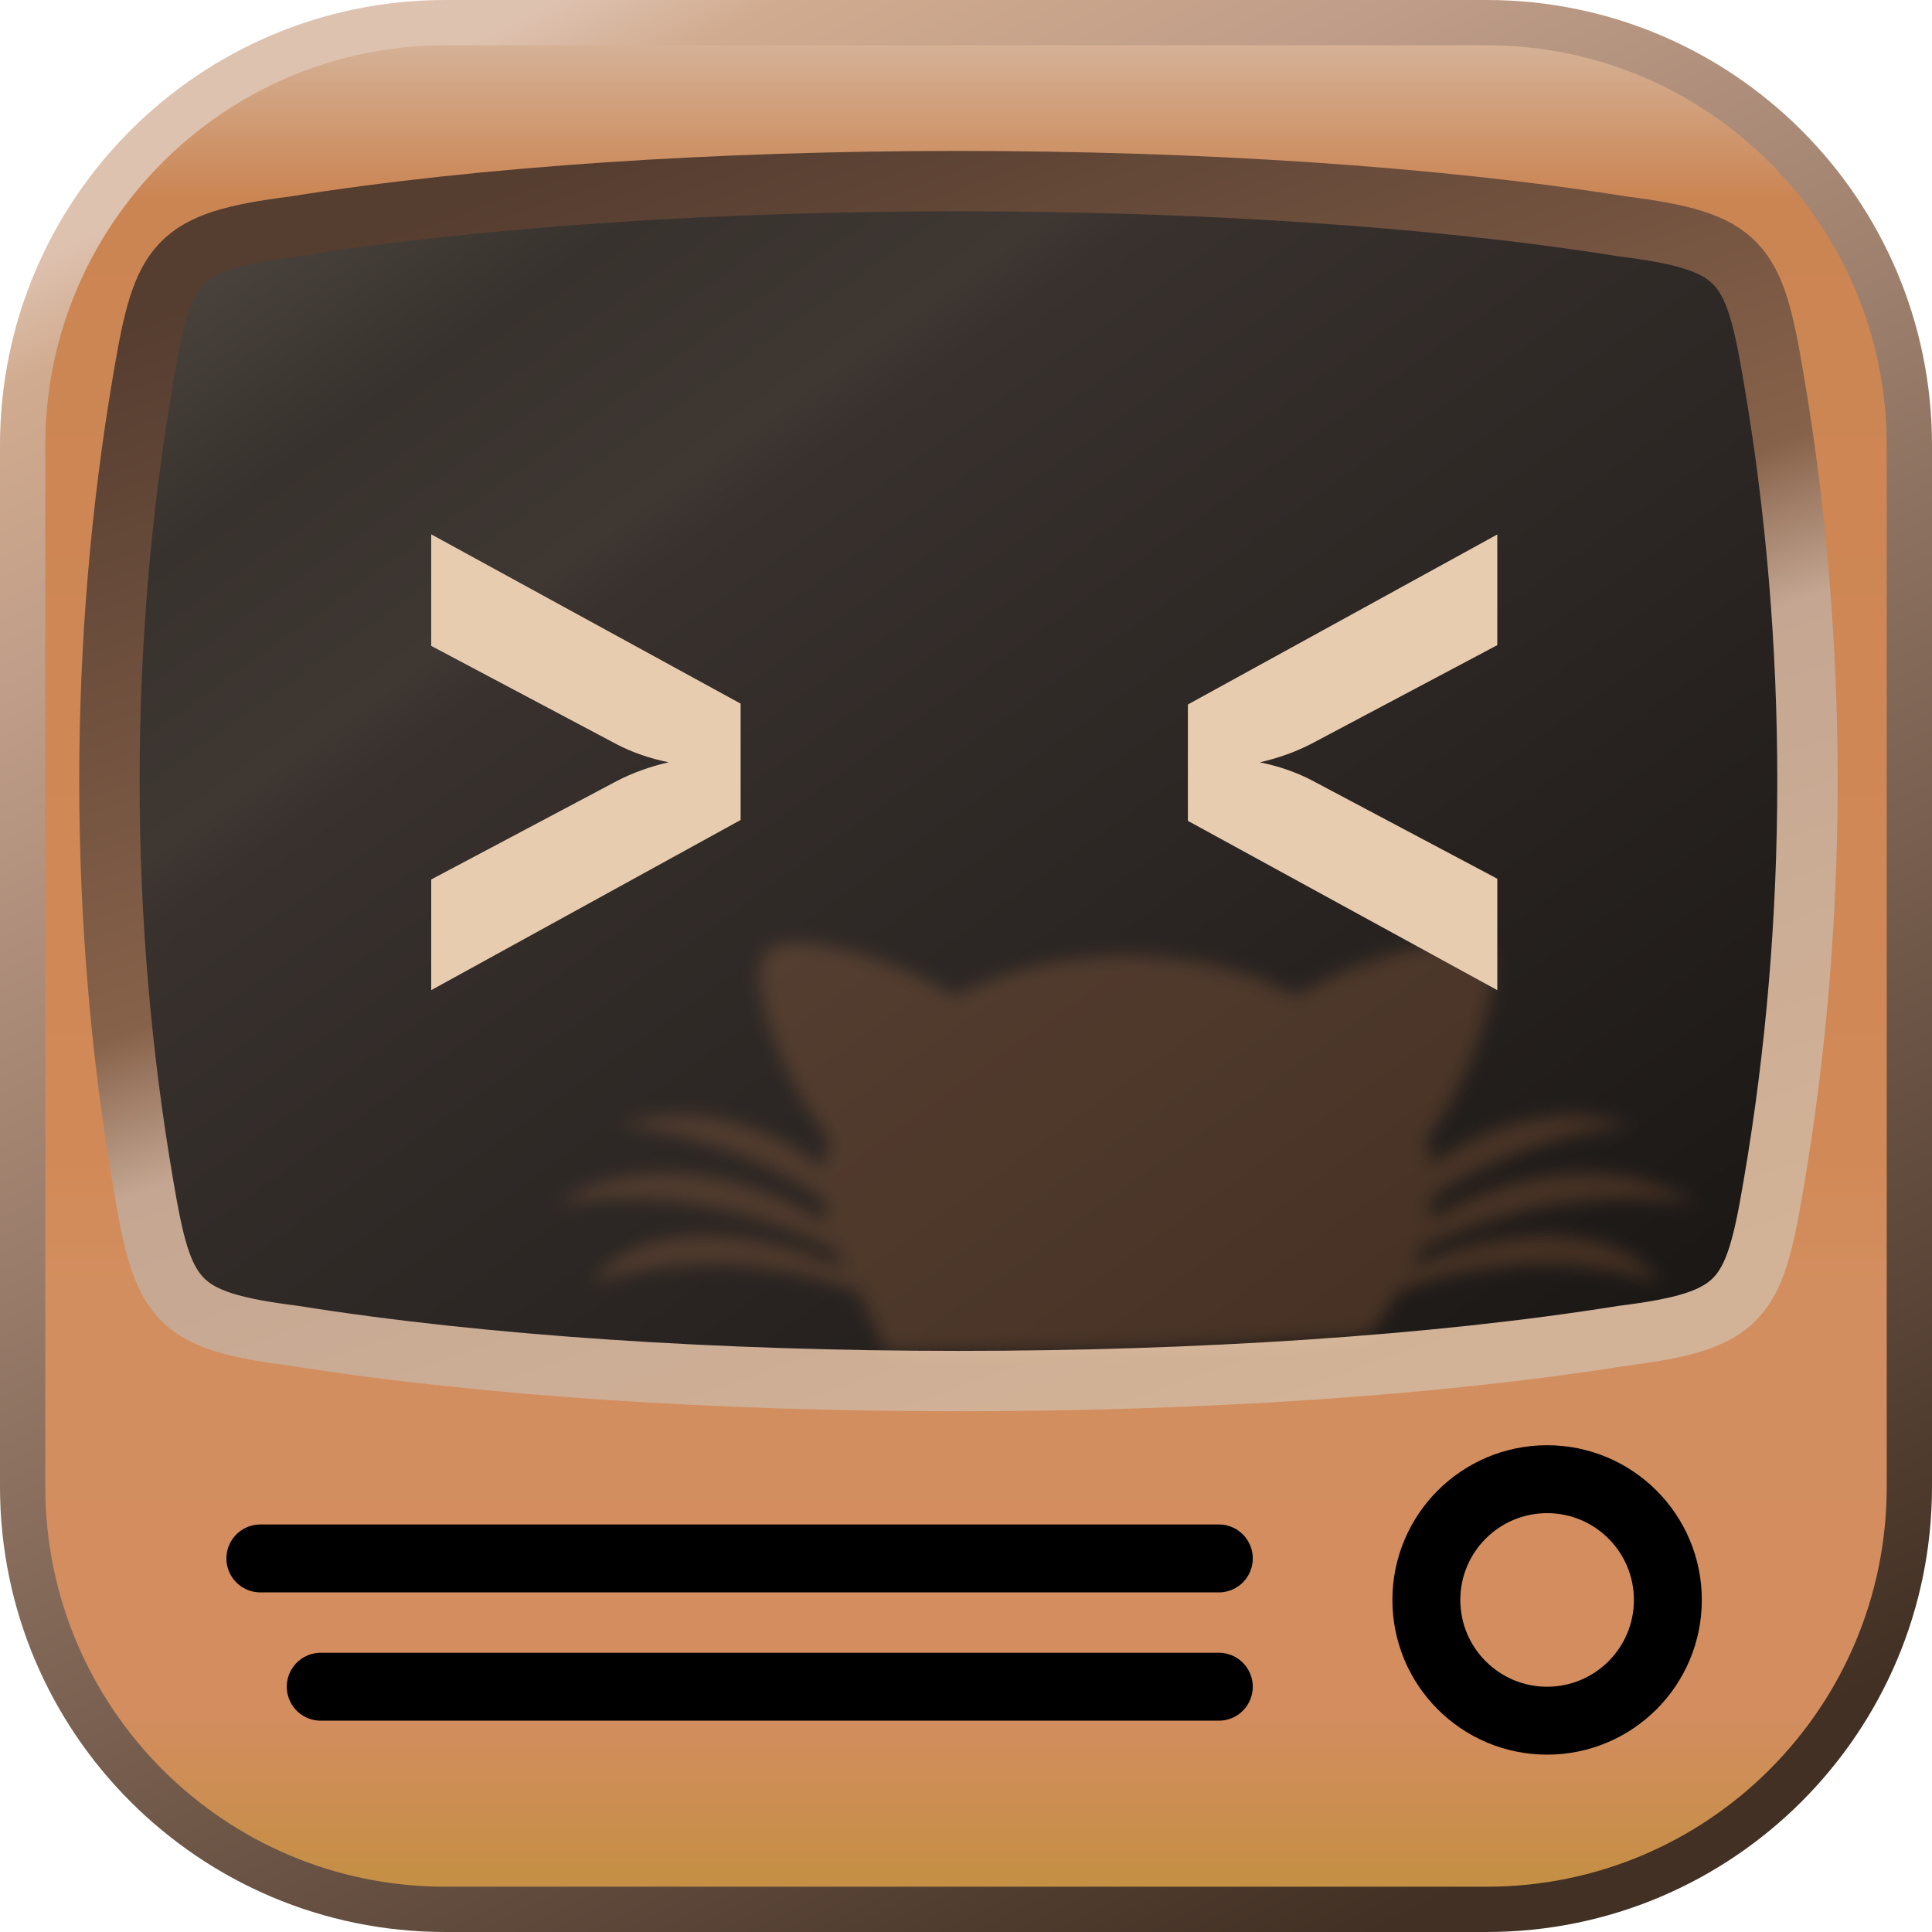
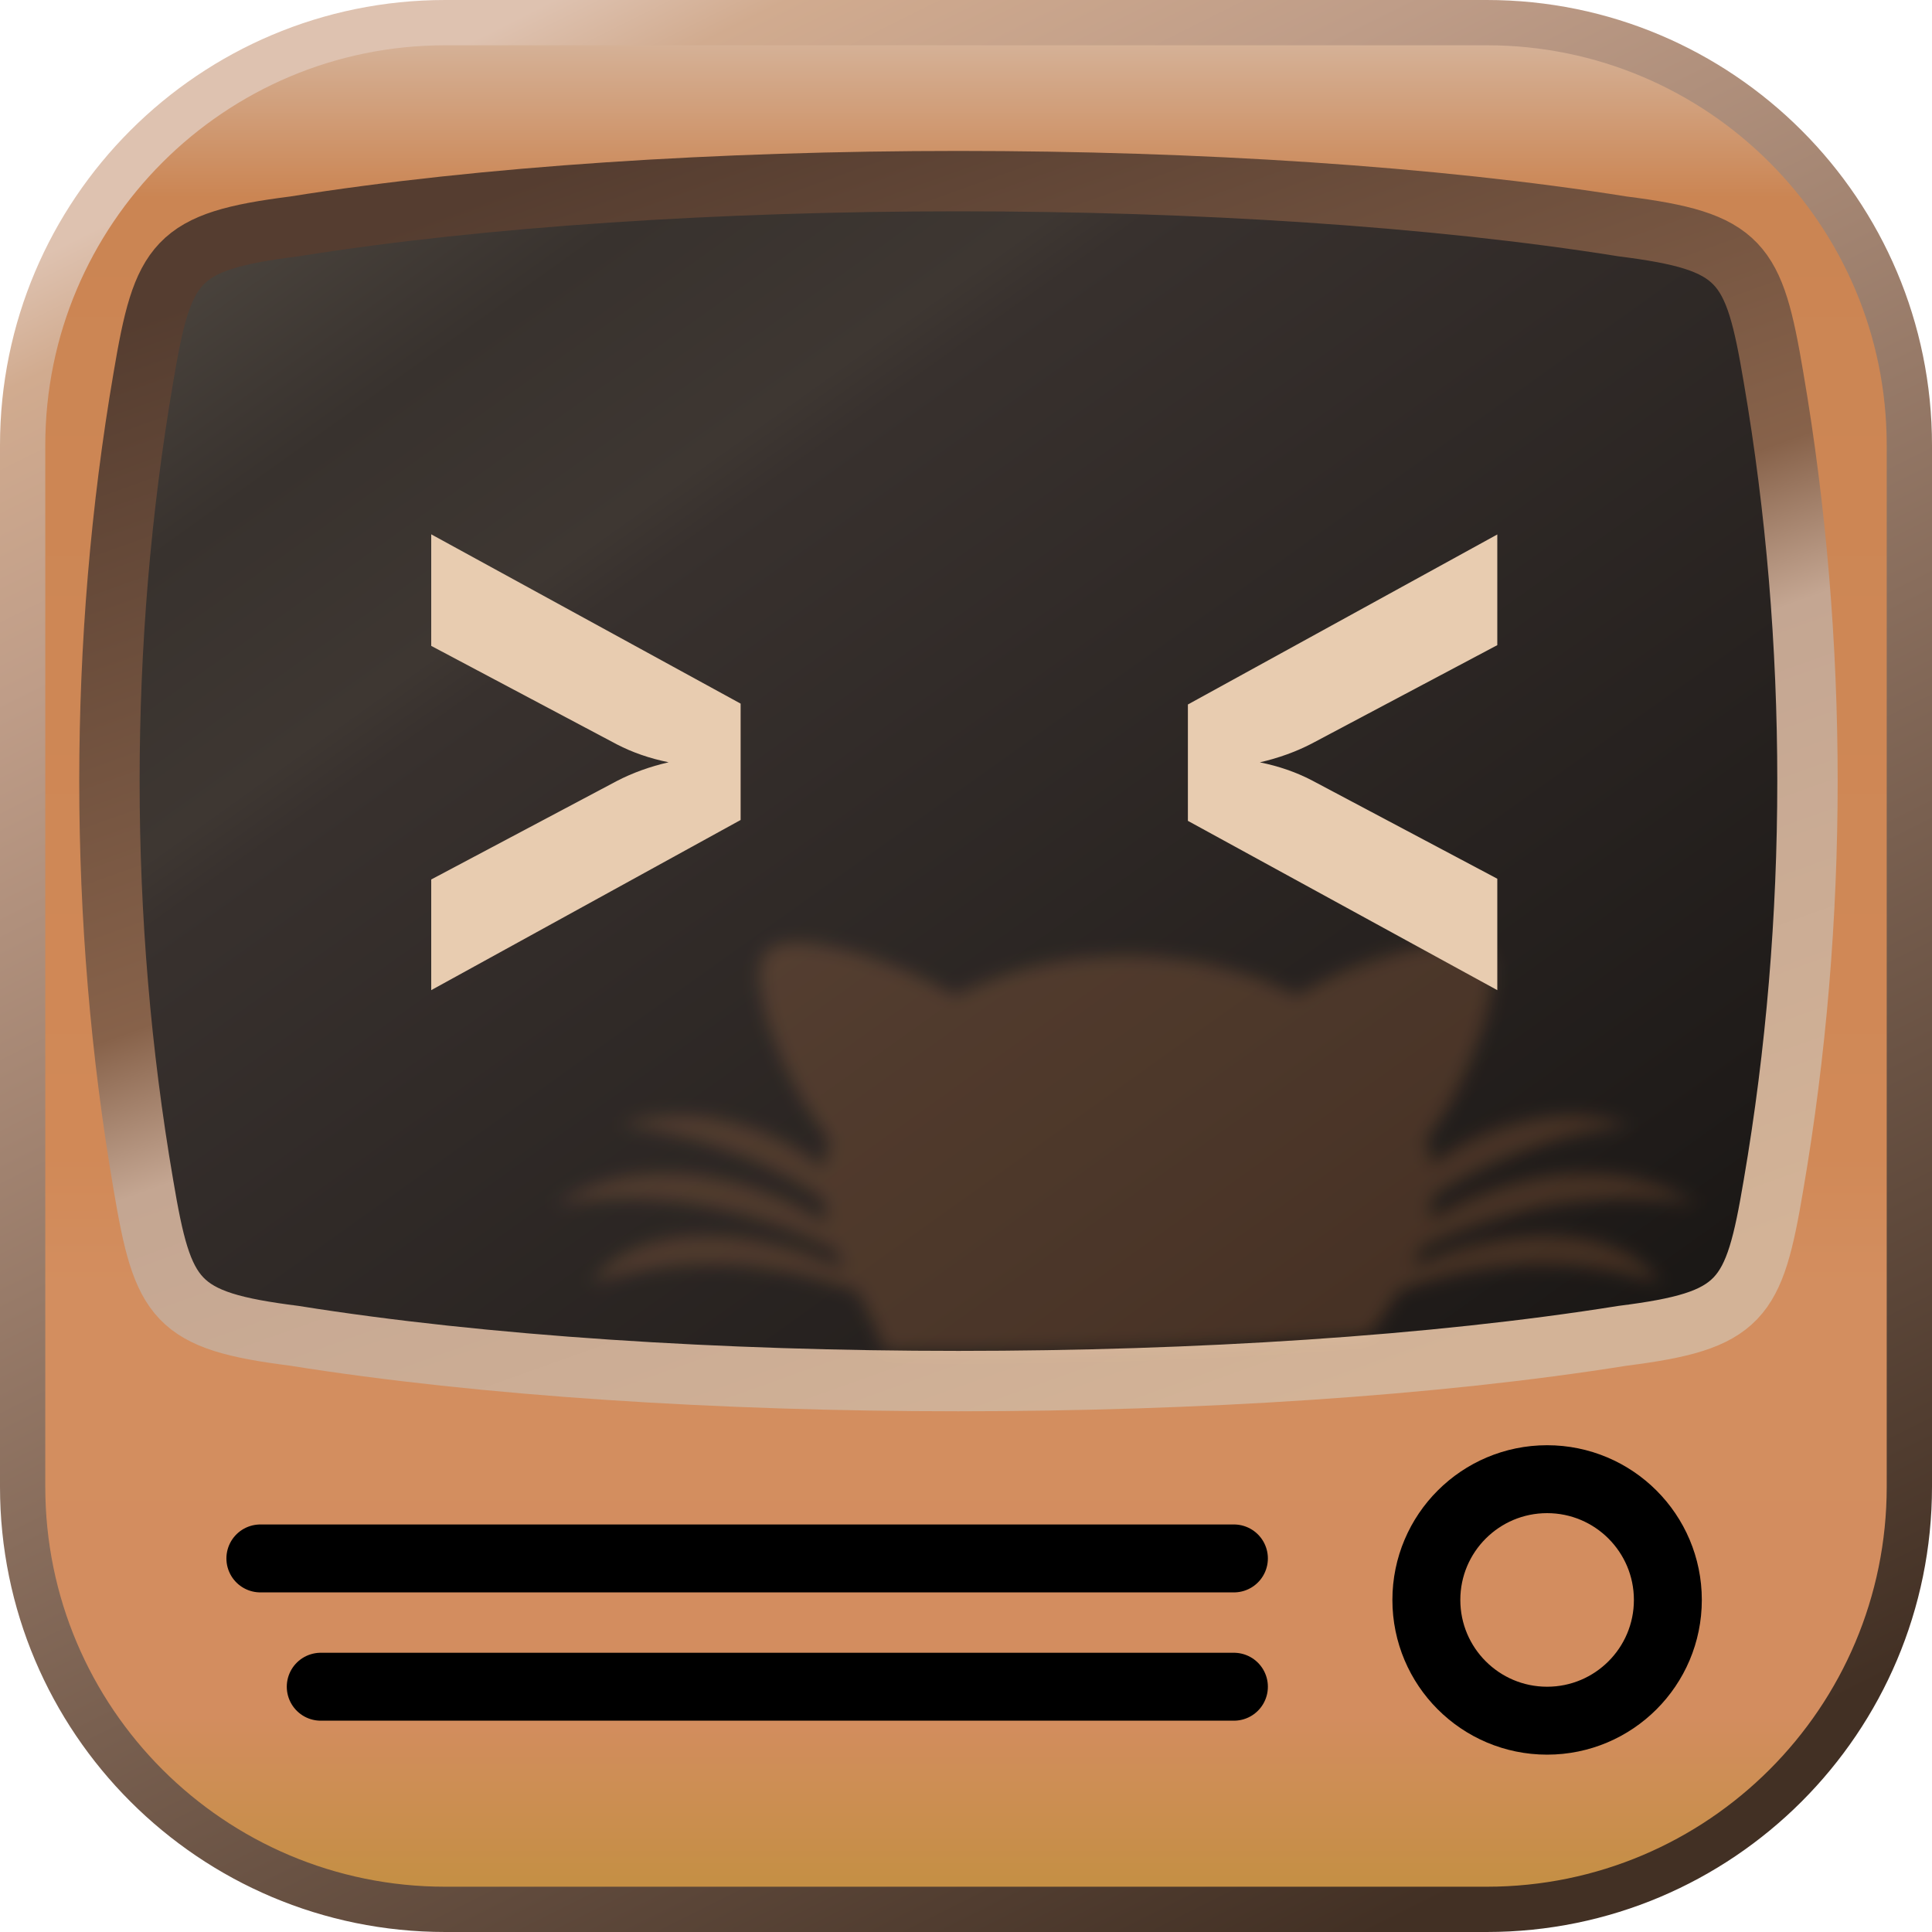
<svg xmlns="http://www.w3.org/2000/svg" width="256" height="256" version="1.1" viewBox="0 0 256 256">
  <defs>
    <linearGradient id="fillGradient" x2="0" y2="1">
      <stop stop-color="#d6b69e" offset="0" />
      <stop stop-color="#cb8553" offset=".09" />
      <stop stop-color="#d18957" offset=".6" />
      <stop stop-color="#d38e5f" offset=".67" />
      <stop stop-color="#d38d5f" offset=".9" />
      <stop stop-color="#c38f41" offset="1" />
    </linearGradient>
    <linearGradient id="strokeGradient" x1=".25" x2=".75" y2="1">
      <stop stop-color="#dec2b0" offset="0" />
      <stop stop-color="#d1ab8f" offset=".05" />
      <stop stop-color="#bf9d88" offset=".18" />
      <stop stop-color="#423024" offset="1" />
    </linearGradient>
    <linearGradient id="screenFillGradient" x1="1" x2="0" y1="1">
      <stop stop-color="#161412" offset="0" />
      <stop stop-color="#1f1b19" offset=".143" />
      <stop stop-color="#38312e" offset=".678" />
      <stop stop-color="#3e3732" offset=".708" />
      <stop stop-color="#38322e" offset=".83" />
      <stop stop-color="#544d45" offset="1" />
    </linearGradient>
    <linearGradient id="screenStrokeGradient" x1=".75" x2=".25" y1="1">
      <stop stop-color="#d3b397" offset="0" />
      <stop stop-color="#c4a692" offset=".42" />
      <stop stop-color="#87624a" offset=".53" />
      <stop stop-color="#553d30" offset="1" />
    </linearGradient>
    <linearGradient id="bracketsColor">
      <stop stop-color="#e8ccb0" offset="0" />
      <stop stop-color="#e8ccb0" offset="1" />
    </linearGradient>
    <filter id="blurFilter" x="-.018" y="-.051" width="1.037" height="1.103" color-interpolation-filters="sRGB">
      <feGaussianBlur stdDeviation="1.155" />
    </filter>
  </defs>
  <rect x="3" y="3" width="250" height="250" ry="56" fill="url(#fillGradient)" stroke="url(#strokeGradient)" stroke-width="6" />
  <path d="         m39 30          c         50 -8 126 -8 176 0         15.8 2 17.4 4.6 20 20          6 35 6 72 0 107         -2.6 15.4 -4.2 18 -20 20          -50 8 -126 8 -176 0         -15.8 -2 -17.4 -4.6 -20 -20          -6 -35 -6 -72 0 -107         2.6 -15.4 4.2 -18 20 -20          z" fill="url(#screenFillGradient)" stroke="url(#screenStrokeGradient)" stroke-width="8" />
  <circle cx="205" cy="212" r="16" fill="none" stroke="#000" stroke-linejoin="round" stroke-width="9" />
-   <path d="m34.5 206.5h127" stroke="#000" stroke-linecap="round" stroke-linejoin="round" stroke-width="9" />
-   <path d="m42.5 223.5h119" stroke="#000" stroke-linecap="round" stroke-linejoin="round" stroke-width="9" />
+   <path d="m34.5 206.5h129" stroke="#000" stroke-linecap="round" stroke-linejoin="round" stroke-width="9" />
+   <path d="m42.5 223.5h121" stroke="#000" stroke-linecap="round" stroke-linejoin="round" stroke-width="9" />
  <path d="m105.47 124.92c-1.821 0.013-3.213 0.386-3.92 1.218-2.993 3.325 2.162 17.126 8.313 24.775-0.315 1.259-0.55 2.523-0.69 3.823-7.624-6.01-17.942-8.719-26.816-5.651 10.094 1.306 18.831 4.479 26.757 9.82 0.086 1.083 0.242 2.151 0.475 3.201-10.716-7.143-25.441-9.27-36.044-2.546 13.277-2.075 25.519 0.455 37.108 6.053 0.351 0.903 0.759 1.787 1.215 2.652-11.386-5.963-27.767-6.696-33.501 1.77 12.44-3.951 23.463-2.876 35.224 1.066 0.911 1.311 2.092 4.077 3.639 7.837 20.474 0.258 42.102-0.262 64.294-2.041 1.313-1.785 2.945-4.606 3.885-5.993 11.535-3.778 22.394-4.753 34.622-0.869-5.631-8.313-21.529-7.756-32.882-2.087 0.433-0.852 0.821-1.719 1.153-2.602 11.425-5.411 23.486-7.828 36.551-5.786-10.428-6.613-24.838-4.661-35.505 2.199 0.22-1.052 0.366-2.115 0.438-3.186 7.792-5.14 16.373-8.209 26.255-9.488-8.706-3.009-18.797-0.456-26.375 5.315-0.145-1.182-0.366-2.337-0.654-3.487 5.819-7.649 10.807-21.615 7.815-24.775-2.993-3.159-16.628 0.666-24.942 5.821-6.485-3.325-14.299-5.321-22.613-5.321-8.48 0-16.295 1.996-22.78 5.321-6.235-3.866-15.557-7.077-21.021-7.038z" clip-rule="evenodd" fill="#784421" fill-opacity=".38" fill-rule="evenodd" filter="url(#blurFilter)" stroke-width="1.663" style="mix-blend-mode:screen" />
  <path d="m57.139 131.2v-14.665l24.6-13.05q3.12-1.617 6.862-2.48-3.742-0.755-6.862-2.372l-24.6-13.05v-14.782l40.998 22.433v15.419z" fill="url(#bracketsColor)" />
  <path d="m198.4 131.2-40.998-22.433v-15.419l40.998-22.529v14.665l-24.6 13.05q-3.12 1.617-6.862 2.48 3.742 0.755 6.862 2.372l24.6 13.05z" fill="url(#bracketsColor)" />
</svg>
